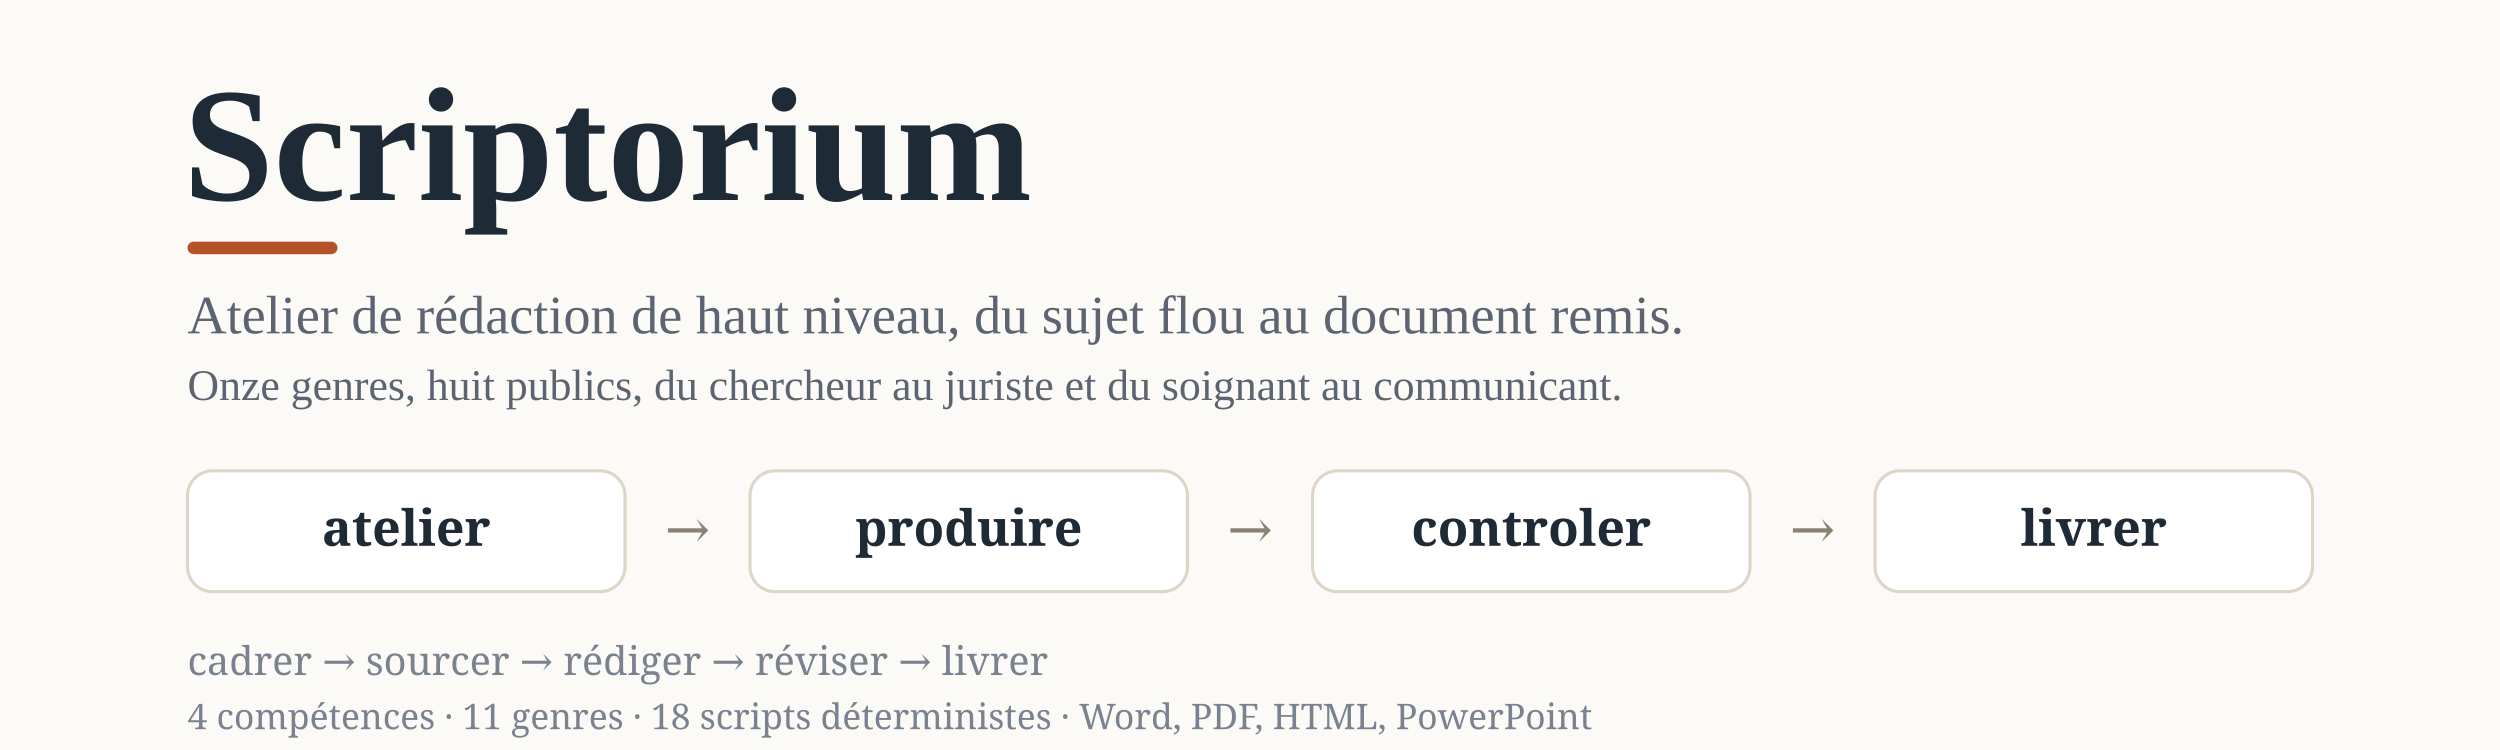
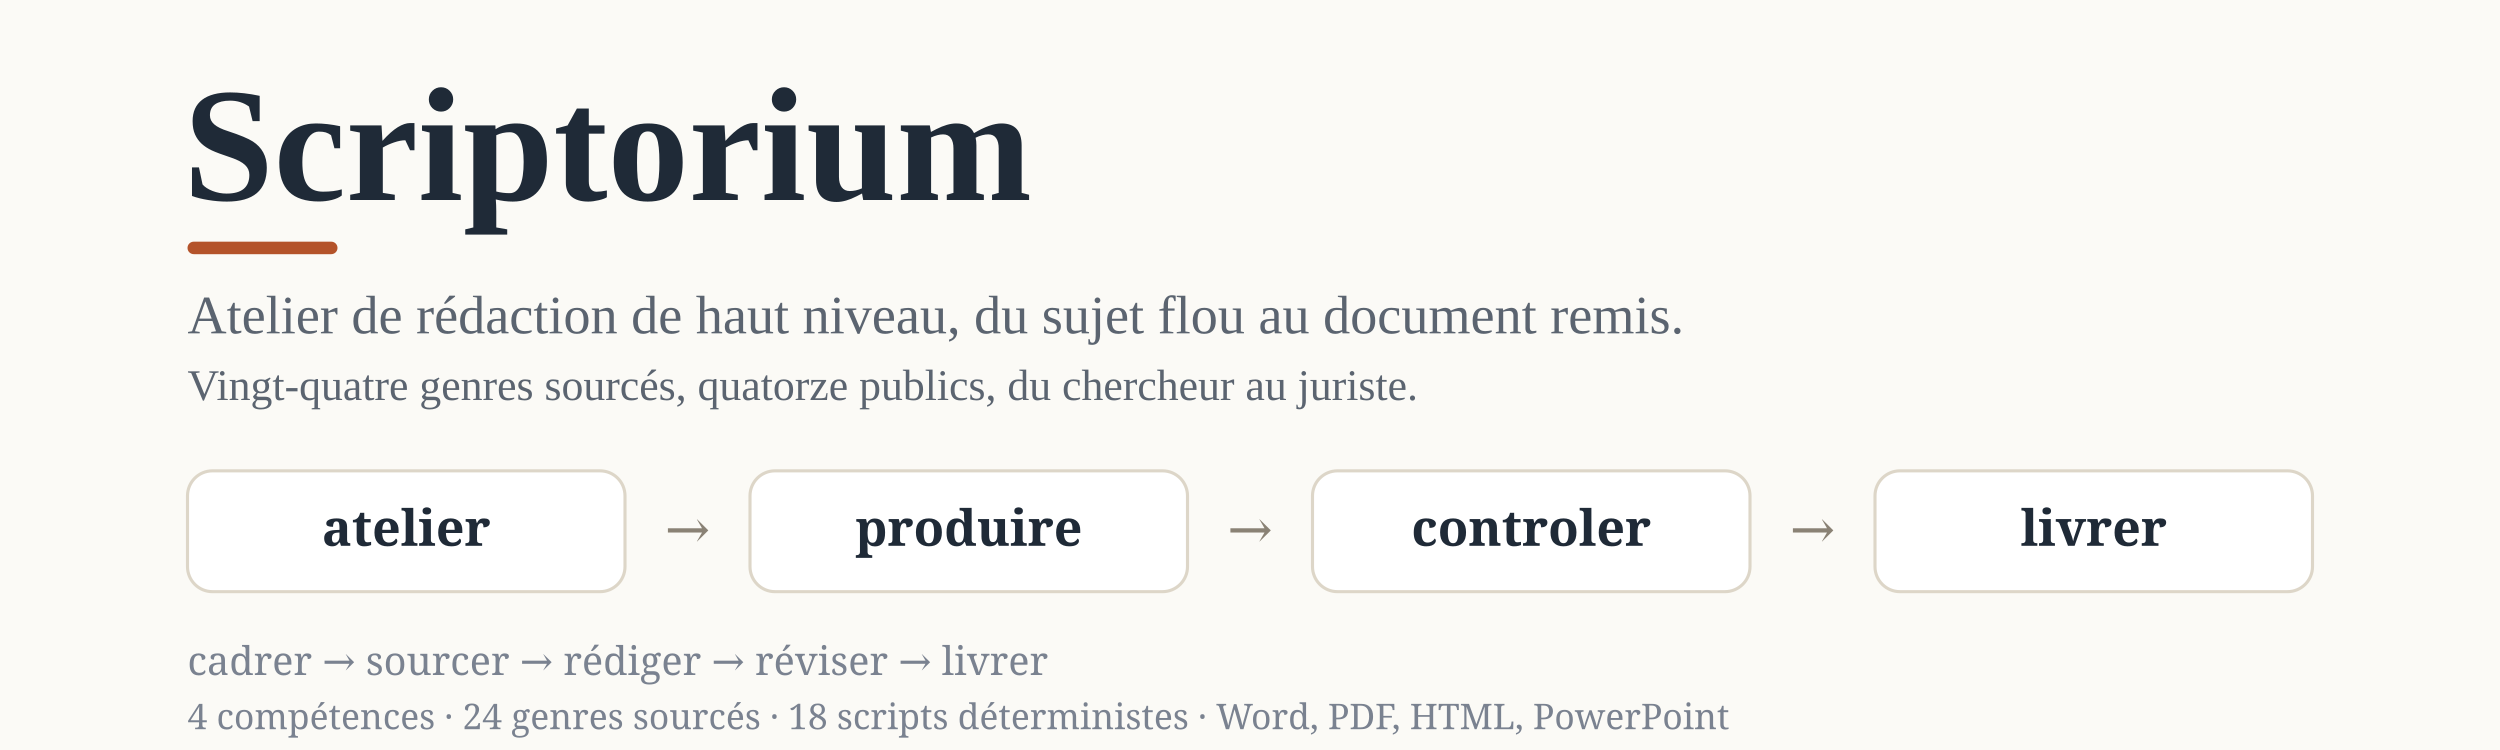
<svg xmlns="http://www.w3.org/2000/svg" viewBox="0 0 1200 360" role="img" aria-label="Scriptorium, atelier de rédaction de haut niveau">
  <style>
    .bg{fill:#FBFAF6}
    .ink{fill:#1F2A37}
    .sub{fill:#5B6470}
    .accent{fill:#B4532A}
    .chip{fill:#FFFFFF;stroke:#DDD6C8;stroke-width:1.5}
    .chiptext{fill:#1F2A37}
    .flow{fill:#8A8275}
    .foot{fill:#7A8290}
    @media (prefers-color-scheme: dark){
      .bg{fill:#0D1117}
      .ink{fill:#E6EDF3}
      .sub{fill:#9FB0C0}
      .accent{fill:#E2703A}
      .chip{fill:#161B22;stroke:#30363D}
      .chiptext{fill:#E6EDF3}
      .flow{fill:#8B98A6}
      .foot{fill:#7D8A99}
    }
  </style>
  <rect class="bg" x="0" y="0" width="1200" height="360" />
  <text class="ink" x="88" y="96" font-family="Georgia, 'Times New Roman', serif" font-size="78" font-weight="700">Scriptorium</text>
  <rect class="accent" x="90" y="116" width="72" height="6" rx="3" />
  <text class="sub" x="90" y="160" font-family="Georgia, 'Times New Roman', serif" font-size="26">Atelier de rédaction de haut niveau, du sujet flou au document remis.</text>
-   <text class="sub" x="90" y="192" font-family="Georgia, 'Times New Roman', serif" font-size="21">Onze genres, huit publics, du chercheur au juriste et du soignant au communicant.</text>
+   <text class="sub" x="90" y="192" font-family="Georgia, 'Times New Roman', serif" font-size="21">Vingt-quatre genres sourcés, quatorze publics, du chercheur au juriste.</text>
  <g>
    <rect class="chip" x="90" y="226" width="210" height="58" rx="12" />
    <text class="chiptext" x="195" y="262" text-anchor="middle" font-family="Georgia, serif" font-size="24" font-weight="700">atelier</text>
    <rect class="chip" x="360" y="226" width="210" height="58" rx="12" />
    <text class="chiptext" x="465" y="262" text-anchor="middle" font-family="Georgia, serif" font-size="24" font-weight="700">produire</text>
    <rect class="chip" x="630" y="226" width="210" height="58" rx="12" />
    <text class="chiptext" x="735" y="262" text-anchor="middle" font-family="Georgia, serif" font-size="24" font-weight="700">controler</text>
    <rect class="chip" x="900" y="226" width="210" height="58" rx="12" />
    <text class="chiptext" x="1005" y="262" text-anchor="middle" font-family="Georgia, serif" font-size="24" font-weight="700">livrer</text>
    <text class="flow" x="330" y="263" text-anchor="middle" font-family="Georgia, serif" font-size="26">→</text>
    <text class="flow" x="600" y="263" text-anchor="middle" font-family="Georgia, serif" font-size="26">→</text>
    <text class="flow" x="870" y="263" text-anchor="middle" font-family="Georgia, serif" font-size="26">→</text>
  </g>
  <text class="foot" x="90" y="324" font-family="Georgia, serif" font-size="19">cadrer → sourcer → rédiger → réviser → livrer</text>
-   <text class="foot" x="90" y="350" font-family="Georgia, serif" font-size="17">4 compétences · 11 genres · 18 scripts déterministes · Word, PDF, HTML, PowerPoint</text>
+   <text class="foot" x="90" y="350" font-family="Georgia, serif" font-size="17">4 compétences · 24 genres sourcés · 18 scripts déterministes · Word, PDF, HTML, PowerPoint</text>
</svg>
